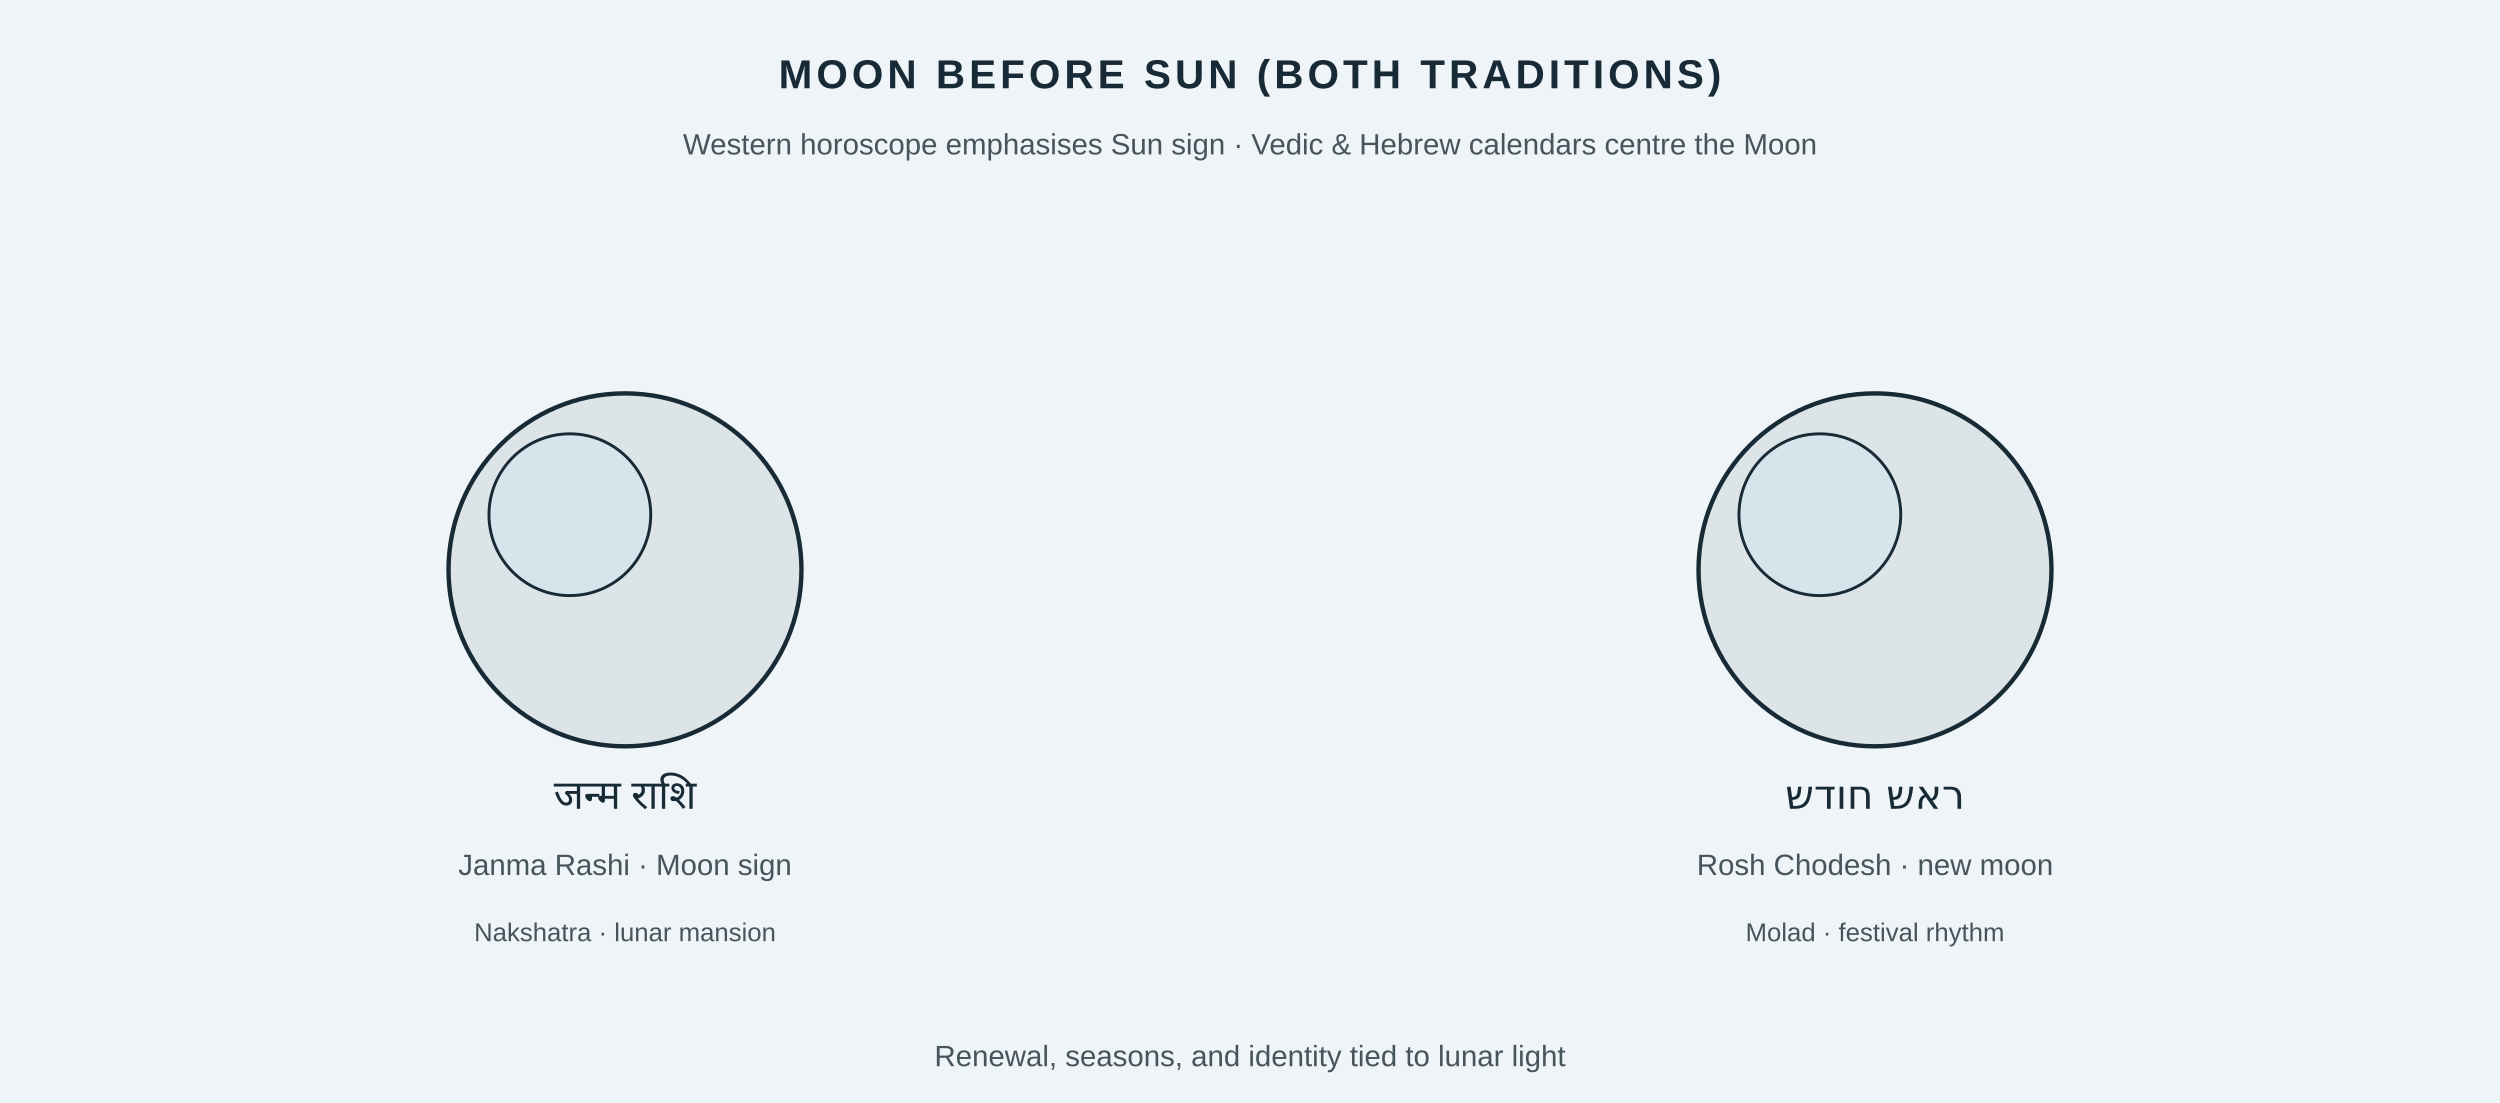
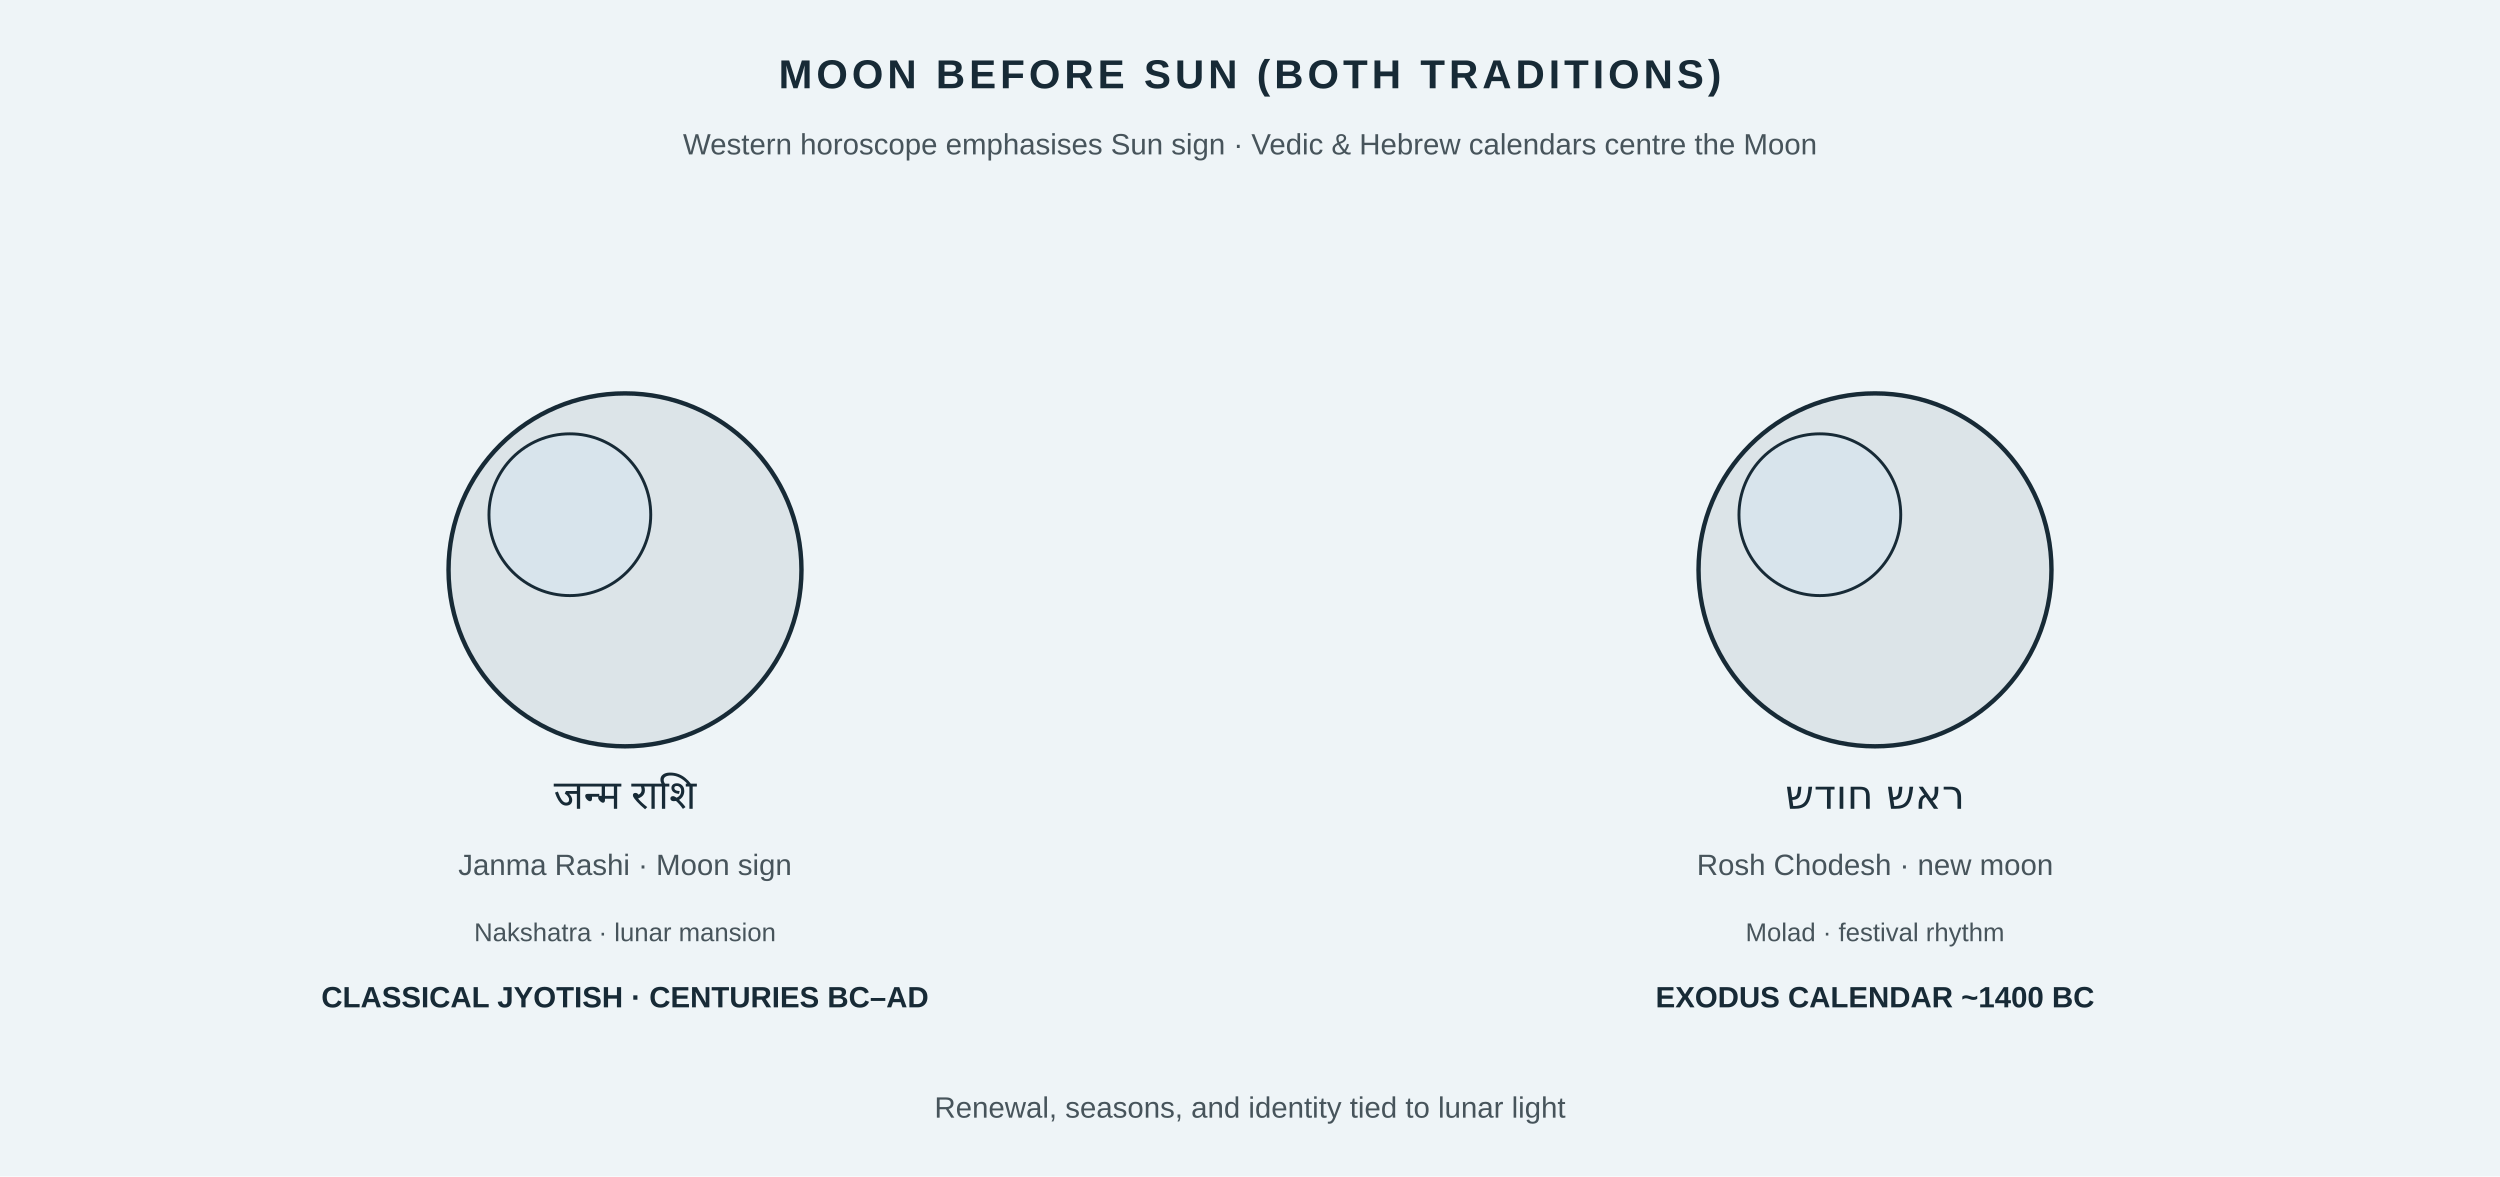
- <svg xmlns="http://www.w3.org/2000/svg" width="680" height="300" viewBox="0 0 680 300" role="img">
-   <rect width="680" height="300" fill="#EEF4F7" />
+ <svg xmlns="http://www.w3.org/2000/svg" width="680" height="320" viewBox="0 0 680 320" role="img">
+   <rect width="680" height="320" fill="#EEF4F7" />
  <text x="340" y="24" text-anchor="middle" font-family="Arial,Helvetica,sans-serif" font-size="11" font-weight="700" letter-spacing="0.1em" fill="#172A36">MOON BEFORE SUN (BOTH TRADITIONS)</text>
  <text x="340" y="42" text-anchor="middle" font-family="Arial,Helvetica,sans-serif" font-size="8" fill="#47545B">Western horoscope emphasises Sun sign · Vedic &amp; Hebrew calendars centre the Moon</text>
  <circle cx="170" cy="155" r="48" fill="rgba(23,42,54,0.08)" stroke="#172A36" stroke-width="1.2" />
  <circle cx="155" cy="140" r="22" fill="#D8E4EC" stroke="#172A36" stroke-width="0.8" />
  <text x="170" y="220" text-anchor="middle" font-family="'Noto Sans Devanagari', 'Arial Unicode MS', sans-serif" font-size="11" fill="#172A36">जन्म राशि</text>
  <text x="170" y="238" text-anchor="middle" font-family="Arial,Helvetica,sans-serif" font-size="8" fill="#47545B">Janma Rashi · Moon sign</text>
  <text x="170" y="256" text-anchor="middle" font-family="Arial,Helvetica,sans-serif" font-size="7" fill="#47545B">Nakshatra · lunar mansion</text>
+   <text x="170" y="274" text-anchor="middle" font-family="Arial,Helvetica,sans-serif" font-size="8" font-weight="700" fill="#172A36">CLASSICAL JYOTISH · CENTURIES BC–AD</text>
  <circle cx="510" cy="155" r="48" fill="rgba(23,42,54,0.08)" stroke="#172A36" stroke-width="1.2" />
  <circle cx="495" cy="140" r="22" fill="#D8E4EC" stroke="#172A36" stroke-width="0.8" />
  <text x="510" y="220" text-anchor="middle" font-family="'Noto Sans Devanagari', 'Arial Unicode MS', sans-serif" font-size="11" fill="#172A36">ראש חודש</text>
  <text x="510" y="238" text-anchor="middle" font-family="Arial,Helvetica,sans-serif" font-size="8" fill="#47545B">Rosh Chodesh · new moon</text>
  <text x="510" y="256" text-anchor="middle" font-family="Arial,Helvetica,sans-serif" font-size="7" fill="#47545B">Molad · festival rhythm</text>
-   <text x="340" y="290" text-anchor="middle" font-family="Arial,Helvetica,sans-serif" font-size="8" fill="#47545B">Renewal, seasons, and identity tied to lunar light</text>
+   <text x="510" y="274" text-anchor="middle" font-family="Arial,Helvetica,sans-serif" font-size="8" font-weight="700" fill="#172A36">EXODUS CALENDAR ~1400 BC</text>
+   <text x="340" y="304" text-anchor="middle" font-family="Arial,Helvetica,sans-serif" font-size="8" fill="#47545B">Renewal, seasons, and identity tied to lunar light</text>
</svg>
